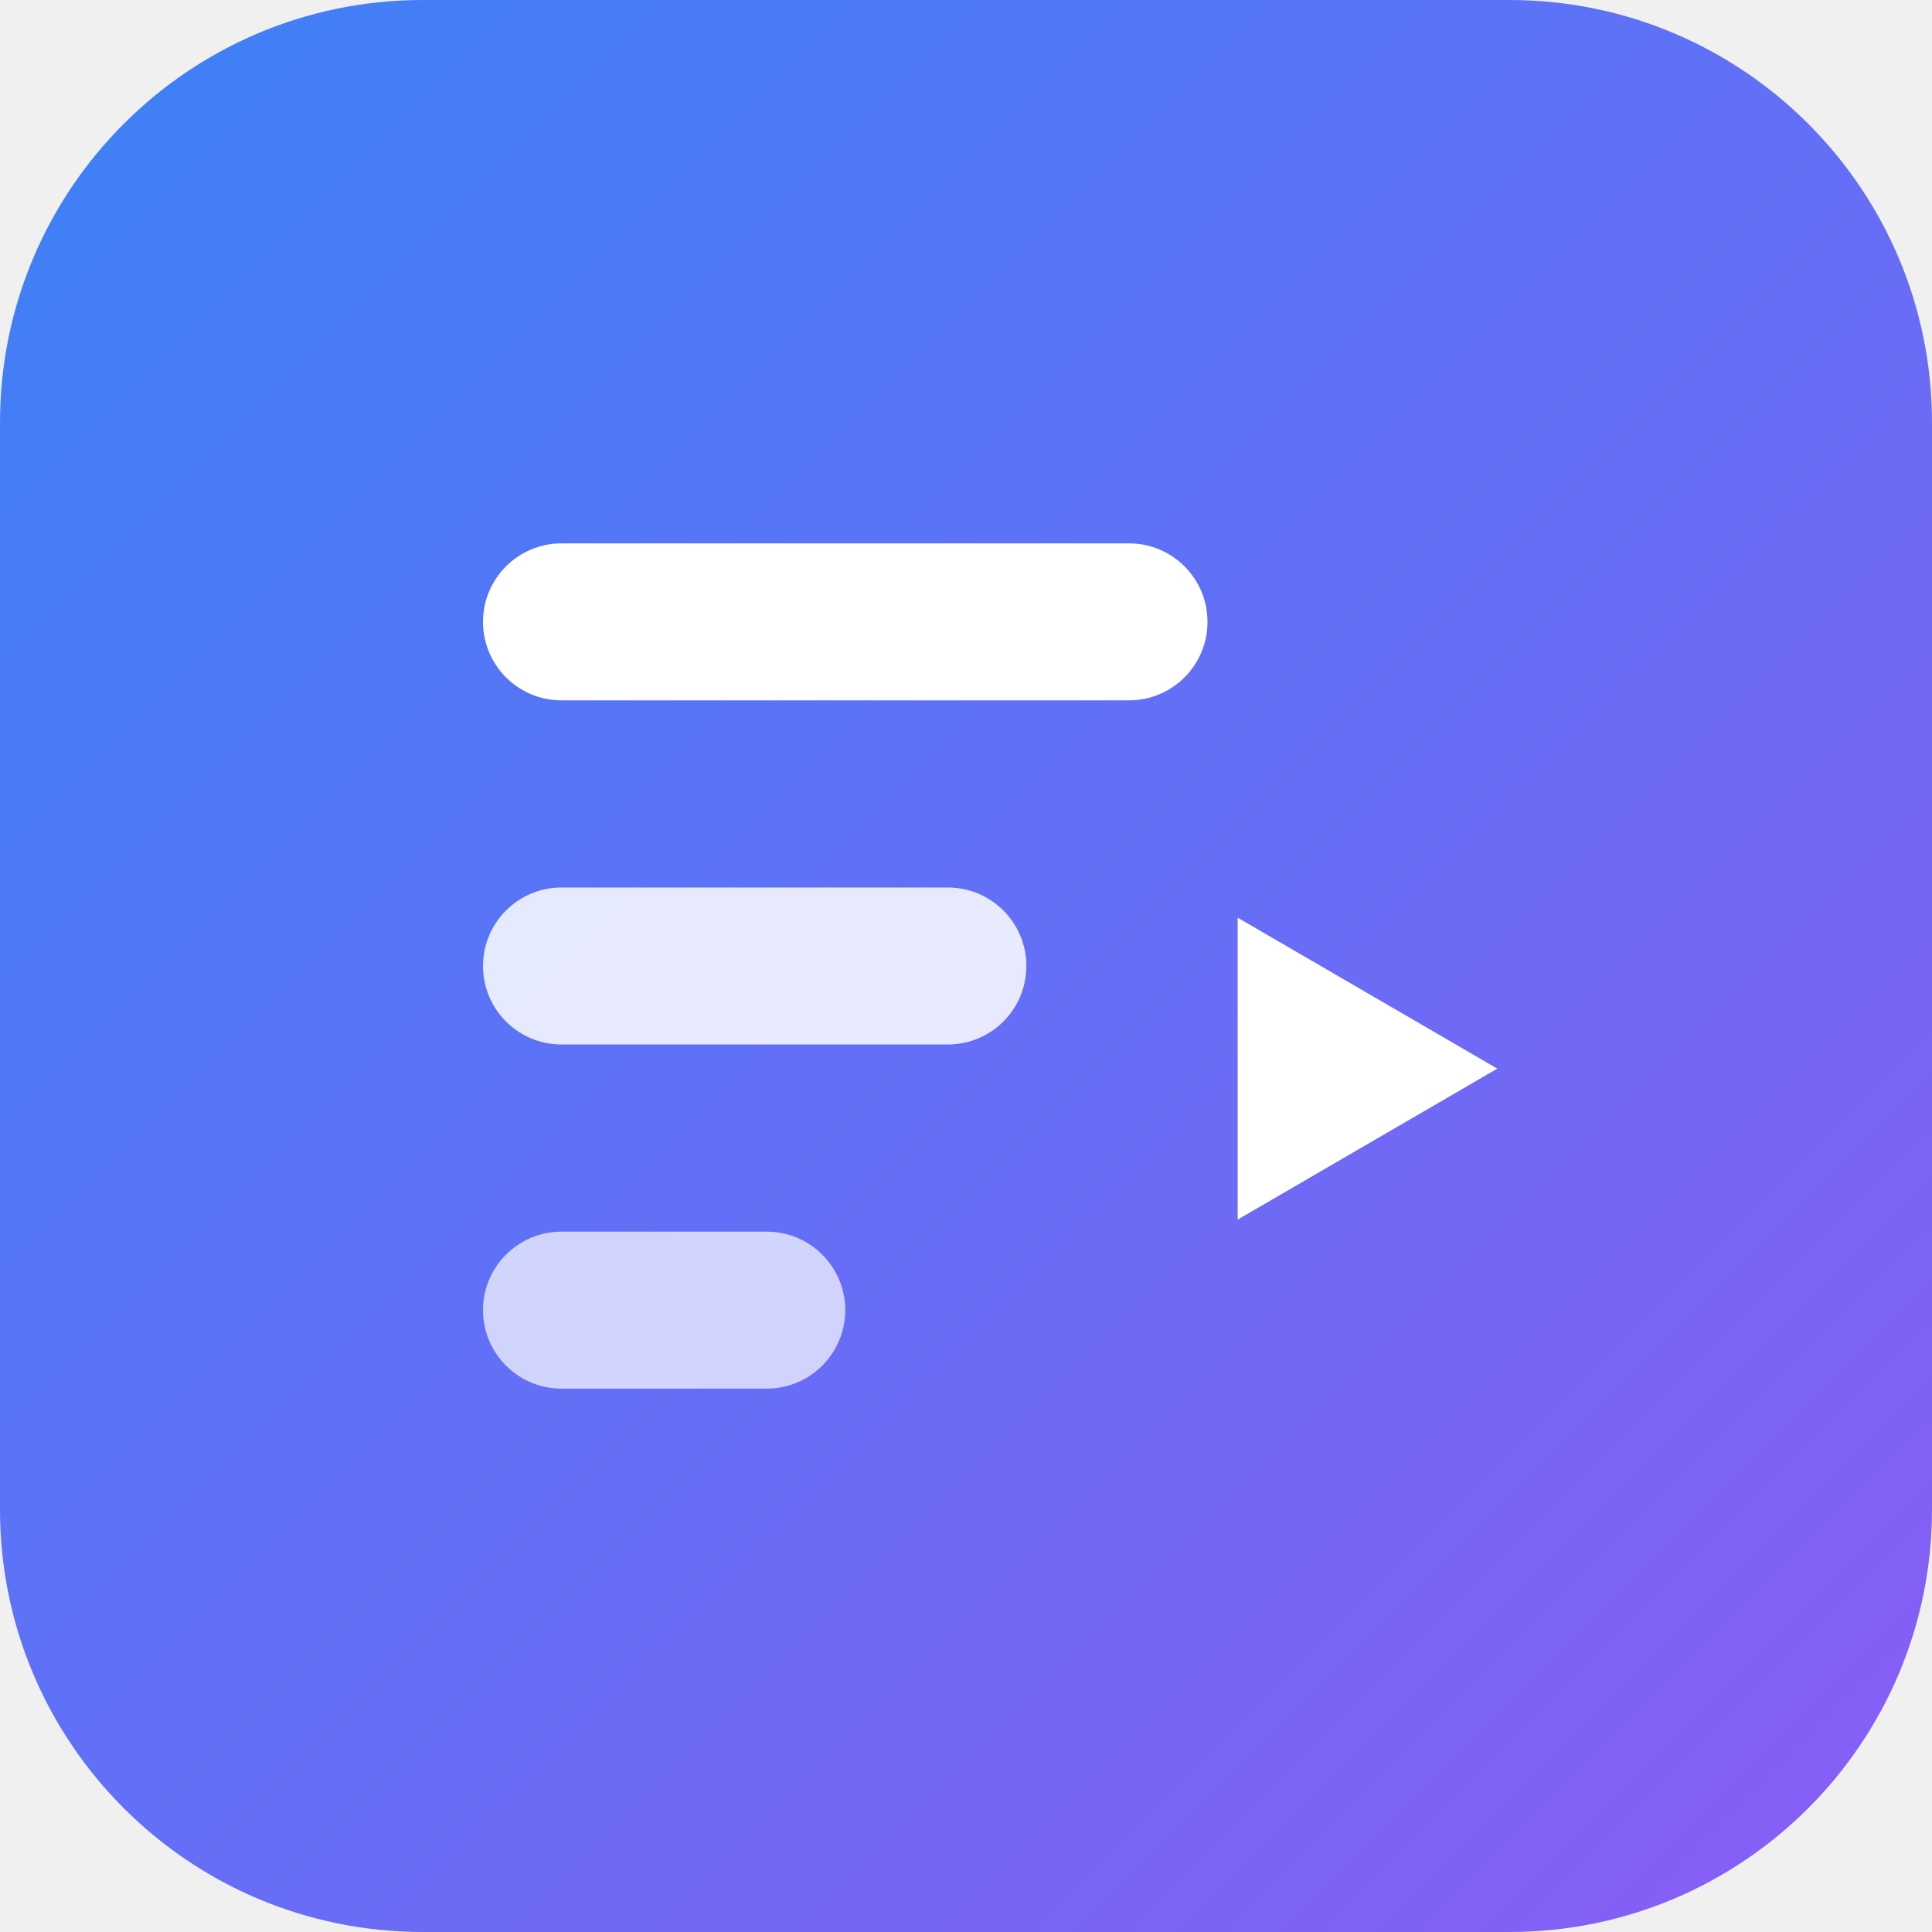
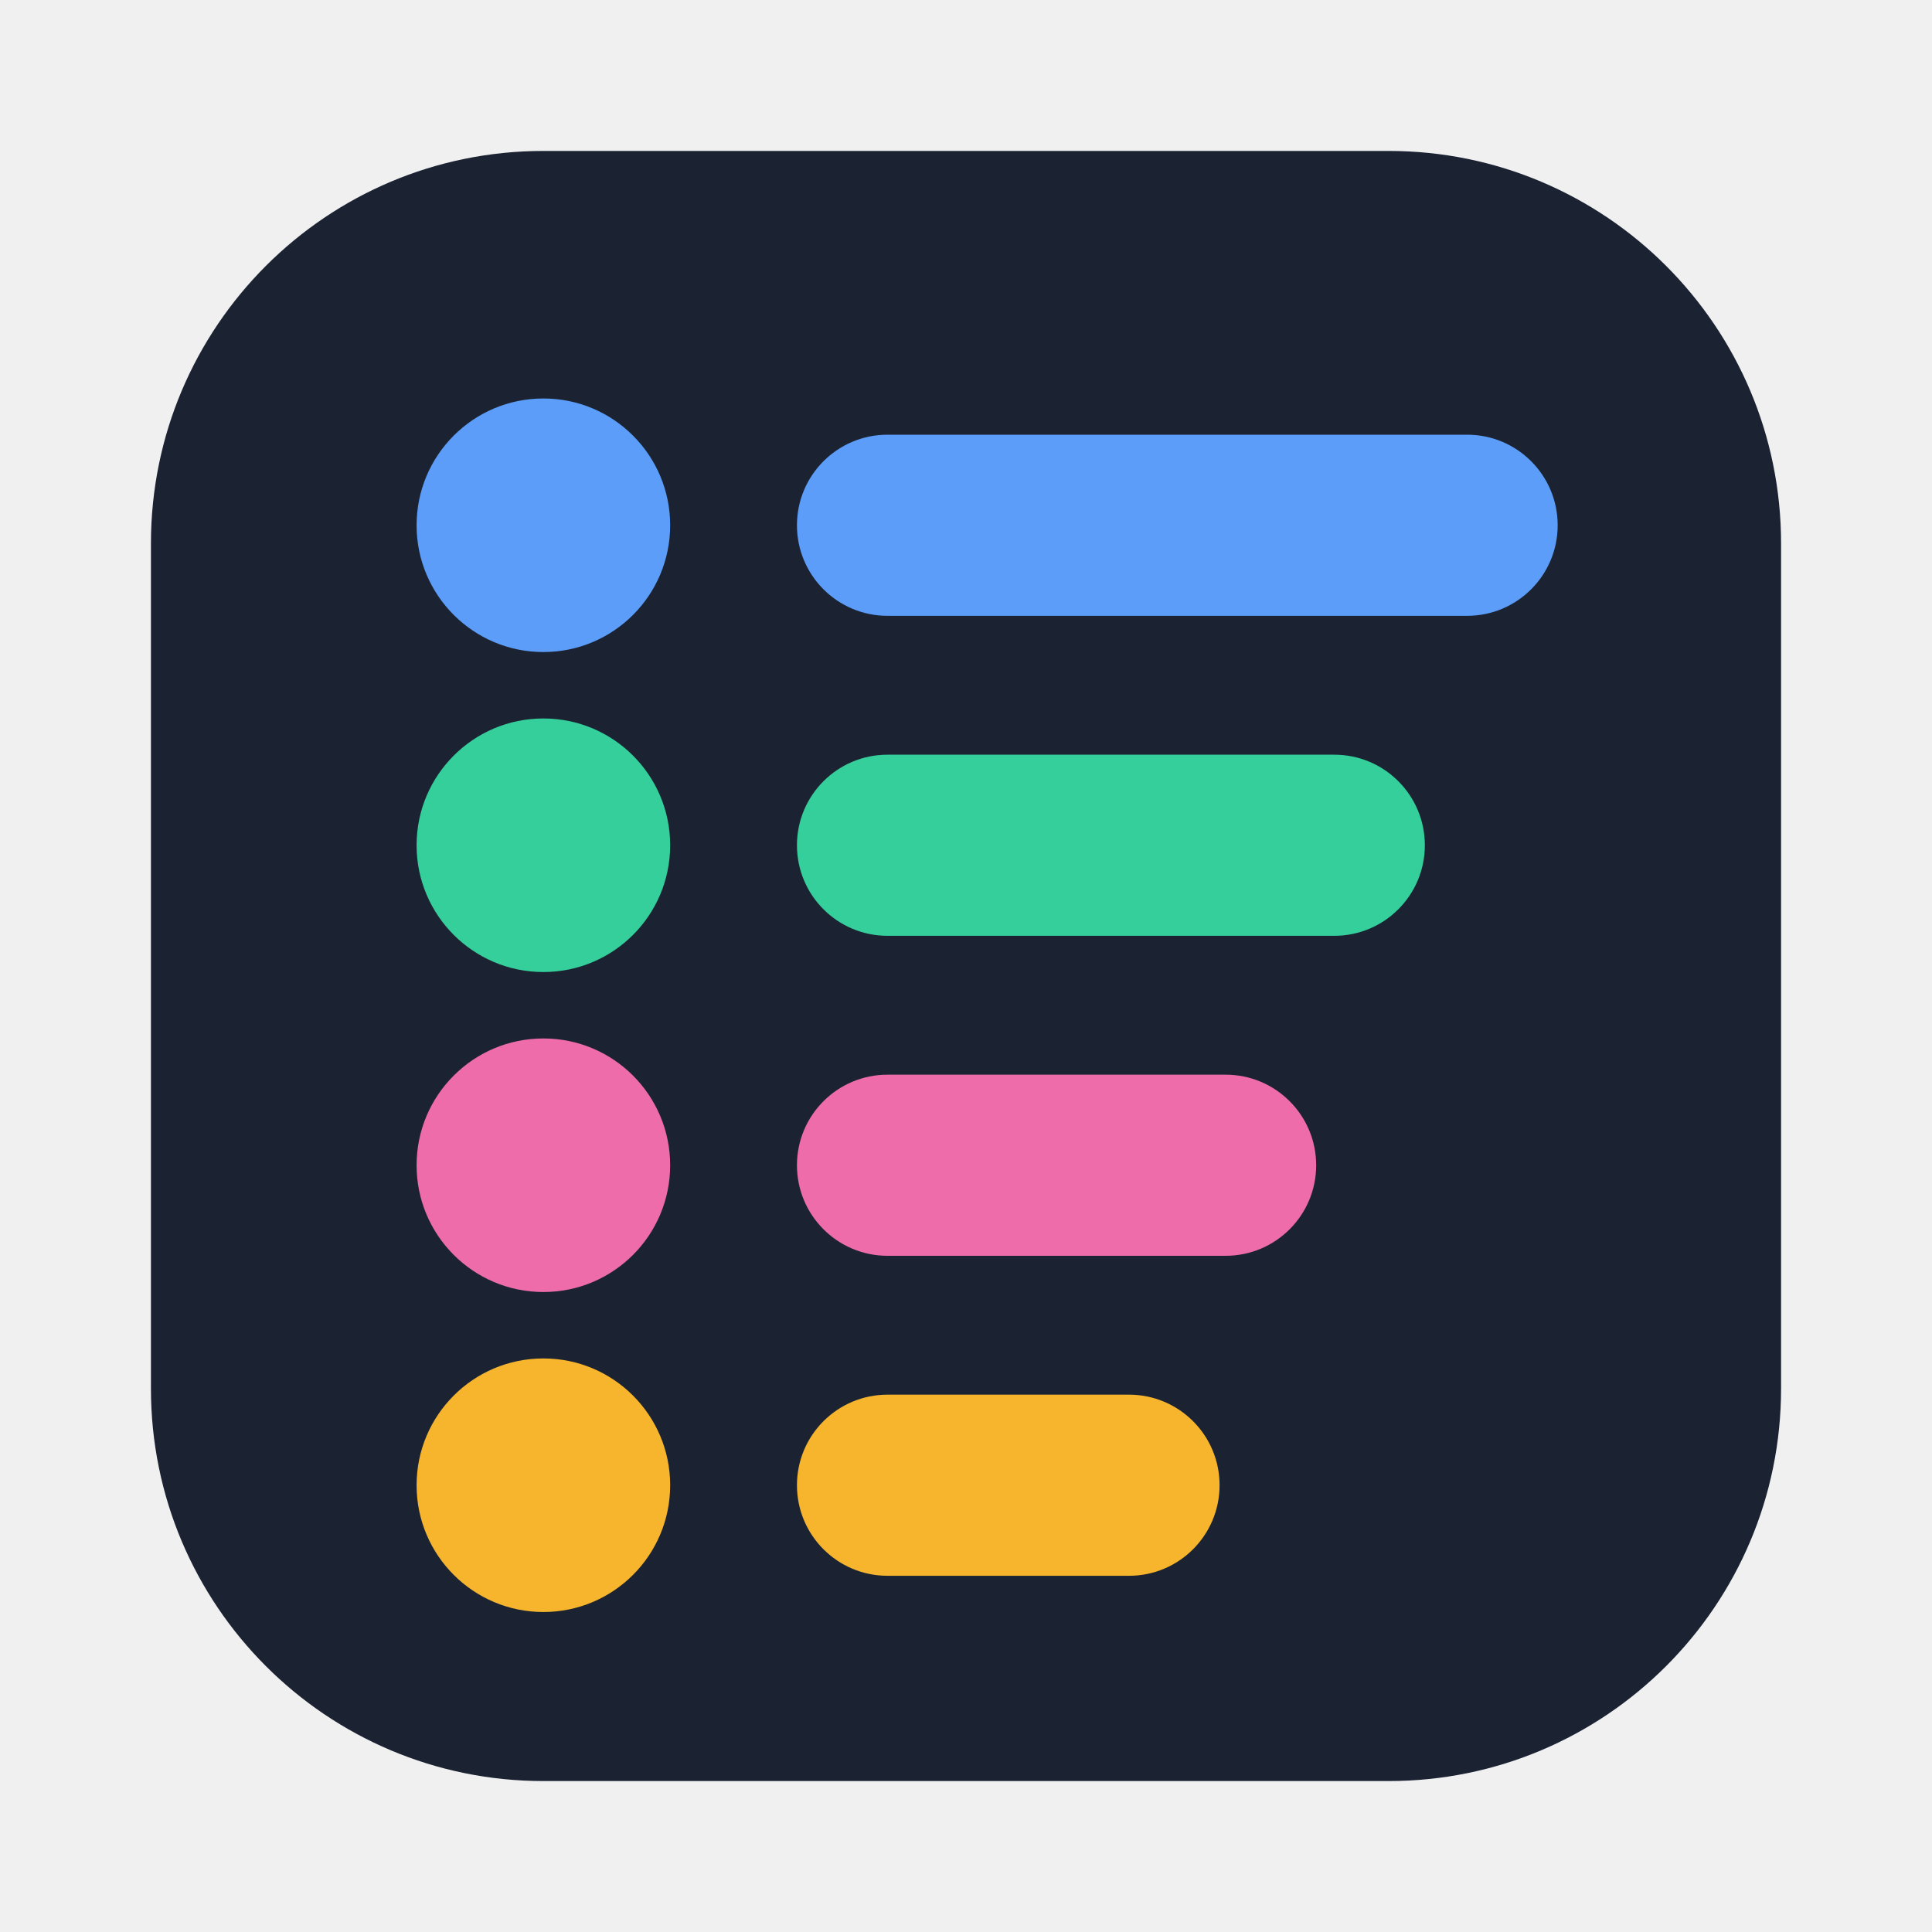
<svg xmlns="http://www.w3.org/2000/svg" viewBox="0 0 32 32" role="img" aria-label="MediaListory">
-   <defs>
-     <linearGradient id="g" x1="0" y1="0" x2="32" y2="32" gradientUnits="userSpaceOnUse">
-       <stop offset="0" stop-color="#3b82f6" />
-       <stop offset="1" stop-color="#8b5cf6" />
-     </linearGradient>
-   </defs>
-   <rect width="32" height="32" rx="7" fill="url(#g)" />
-   <rect x="8" y="9" width="12" height="2.6" rx="1.3" fill="#fff" />
-   <rect x="8" y="14.7" width="9" height="2.6" rx="1.3" fill="#fff" opacity="0.85" />
-   <rect x="8" y="20.4" width="6" height="2.6" rx="1.3" fill="#fff" opacity="0.7" />
-   <path d="M20.5 15.2l4.3 2.5-4.3 2.5z" fill="#fff" />
+   <rect x="2.5" y="2.5" width="27" height="27" rx="6.5" fill="#1b2333" />
+   <g>
+     <circle cx="9" cy="8.7" r="2.1" fill="#5b9df9" />
+     <rect x="13.2" y="7.2" width="12.6" height="3" rx="1.5" fill="#5b9df9" />
+   </g>
+   <g>
+     <circle cx="9" cy="14" r="2.1" fill="#34cf9a" />
+     <rect x="13.2" y="12.5" width="10.4" height="3" rx="1.5" fill="#34cf9a" />
+   </g>
+   <g>
+     <circle cx="9" cy="19.3" r="2.1" fill="#ee6ca9" />
+     <rect x="13.2" y="17.8" width="8.6" height="3" rx="1.5" fill="#ee6ca9" />
+   </g>
+   <g>
+     <circle cx="9" cy="24.6" r="2.1" fill="#f6b52c" />
+     <rect x="13.2" y="23.1" width="7" height="3" rx="1.5" fill="#f6b52c" />
+   </g>
</svg>
